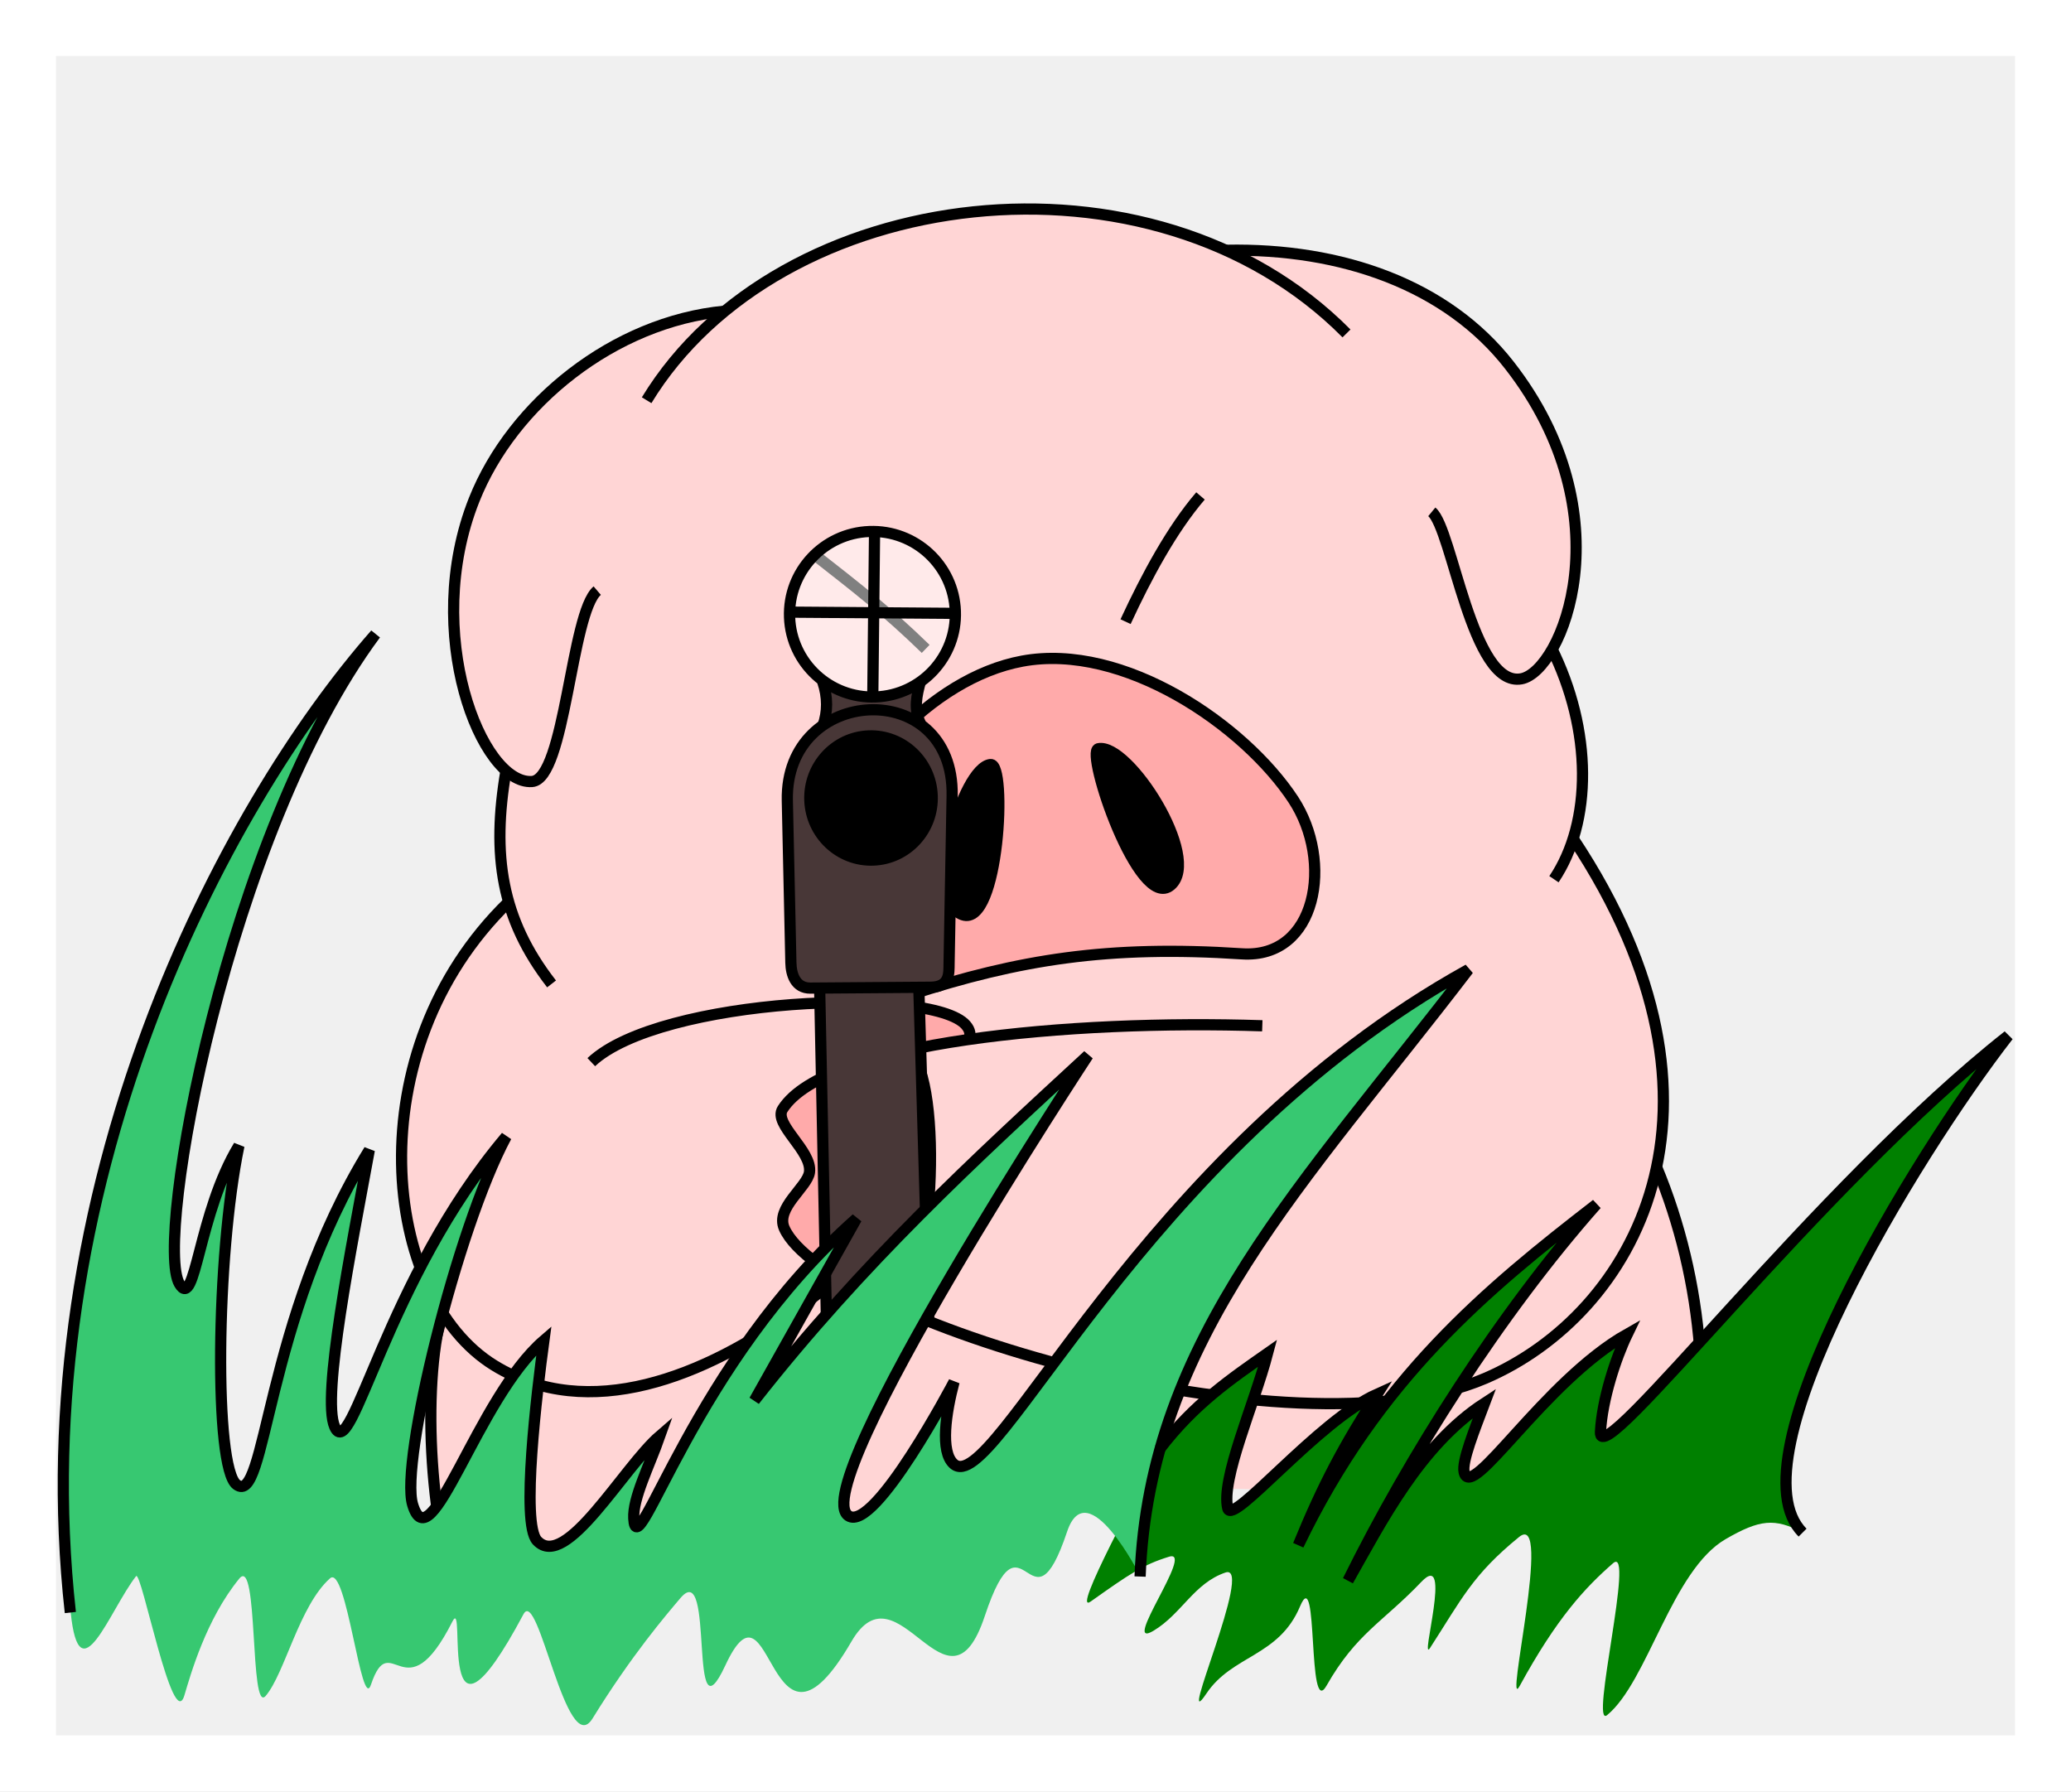
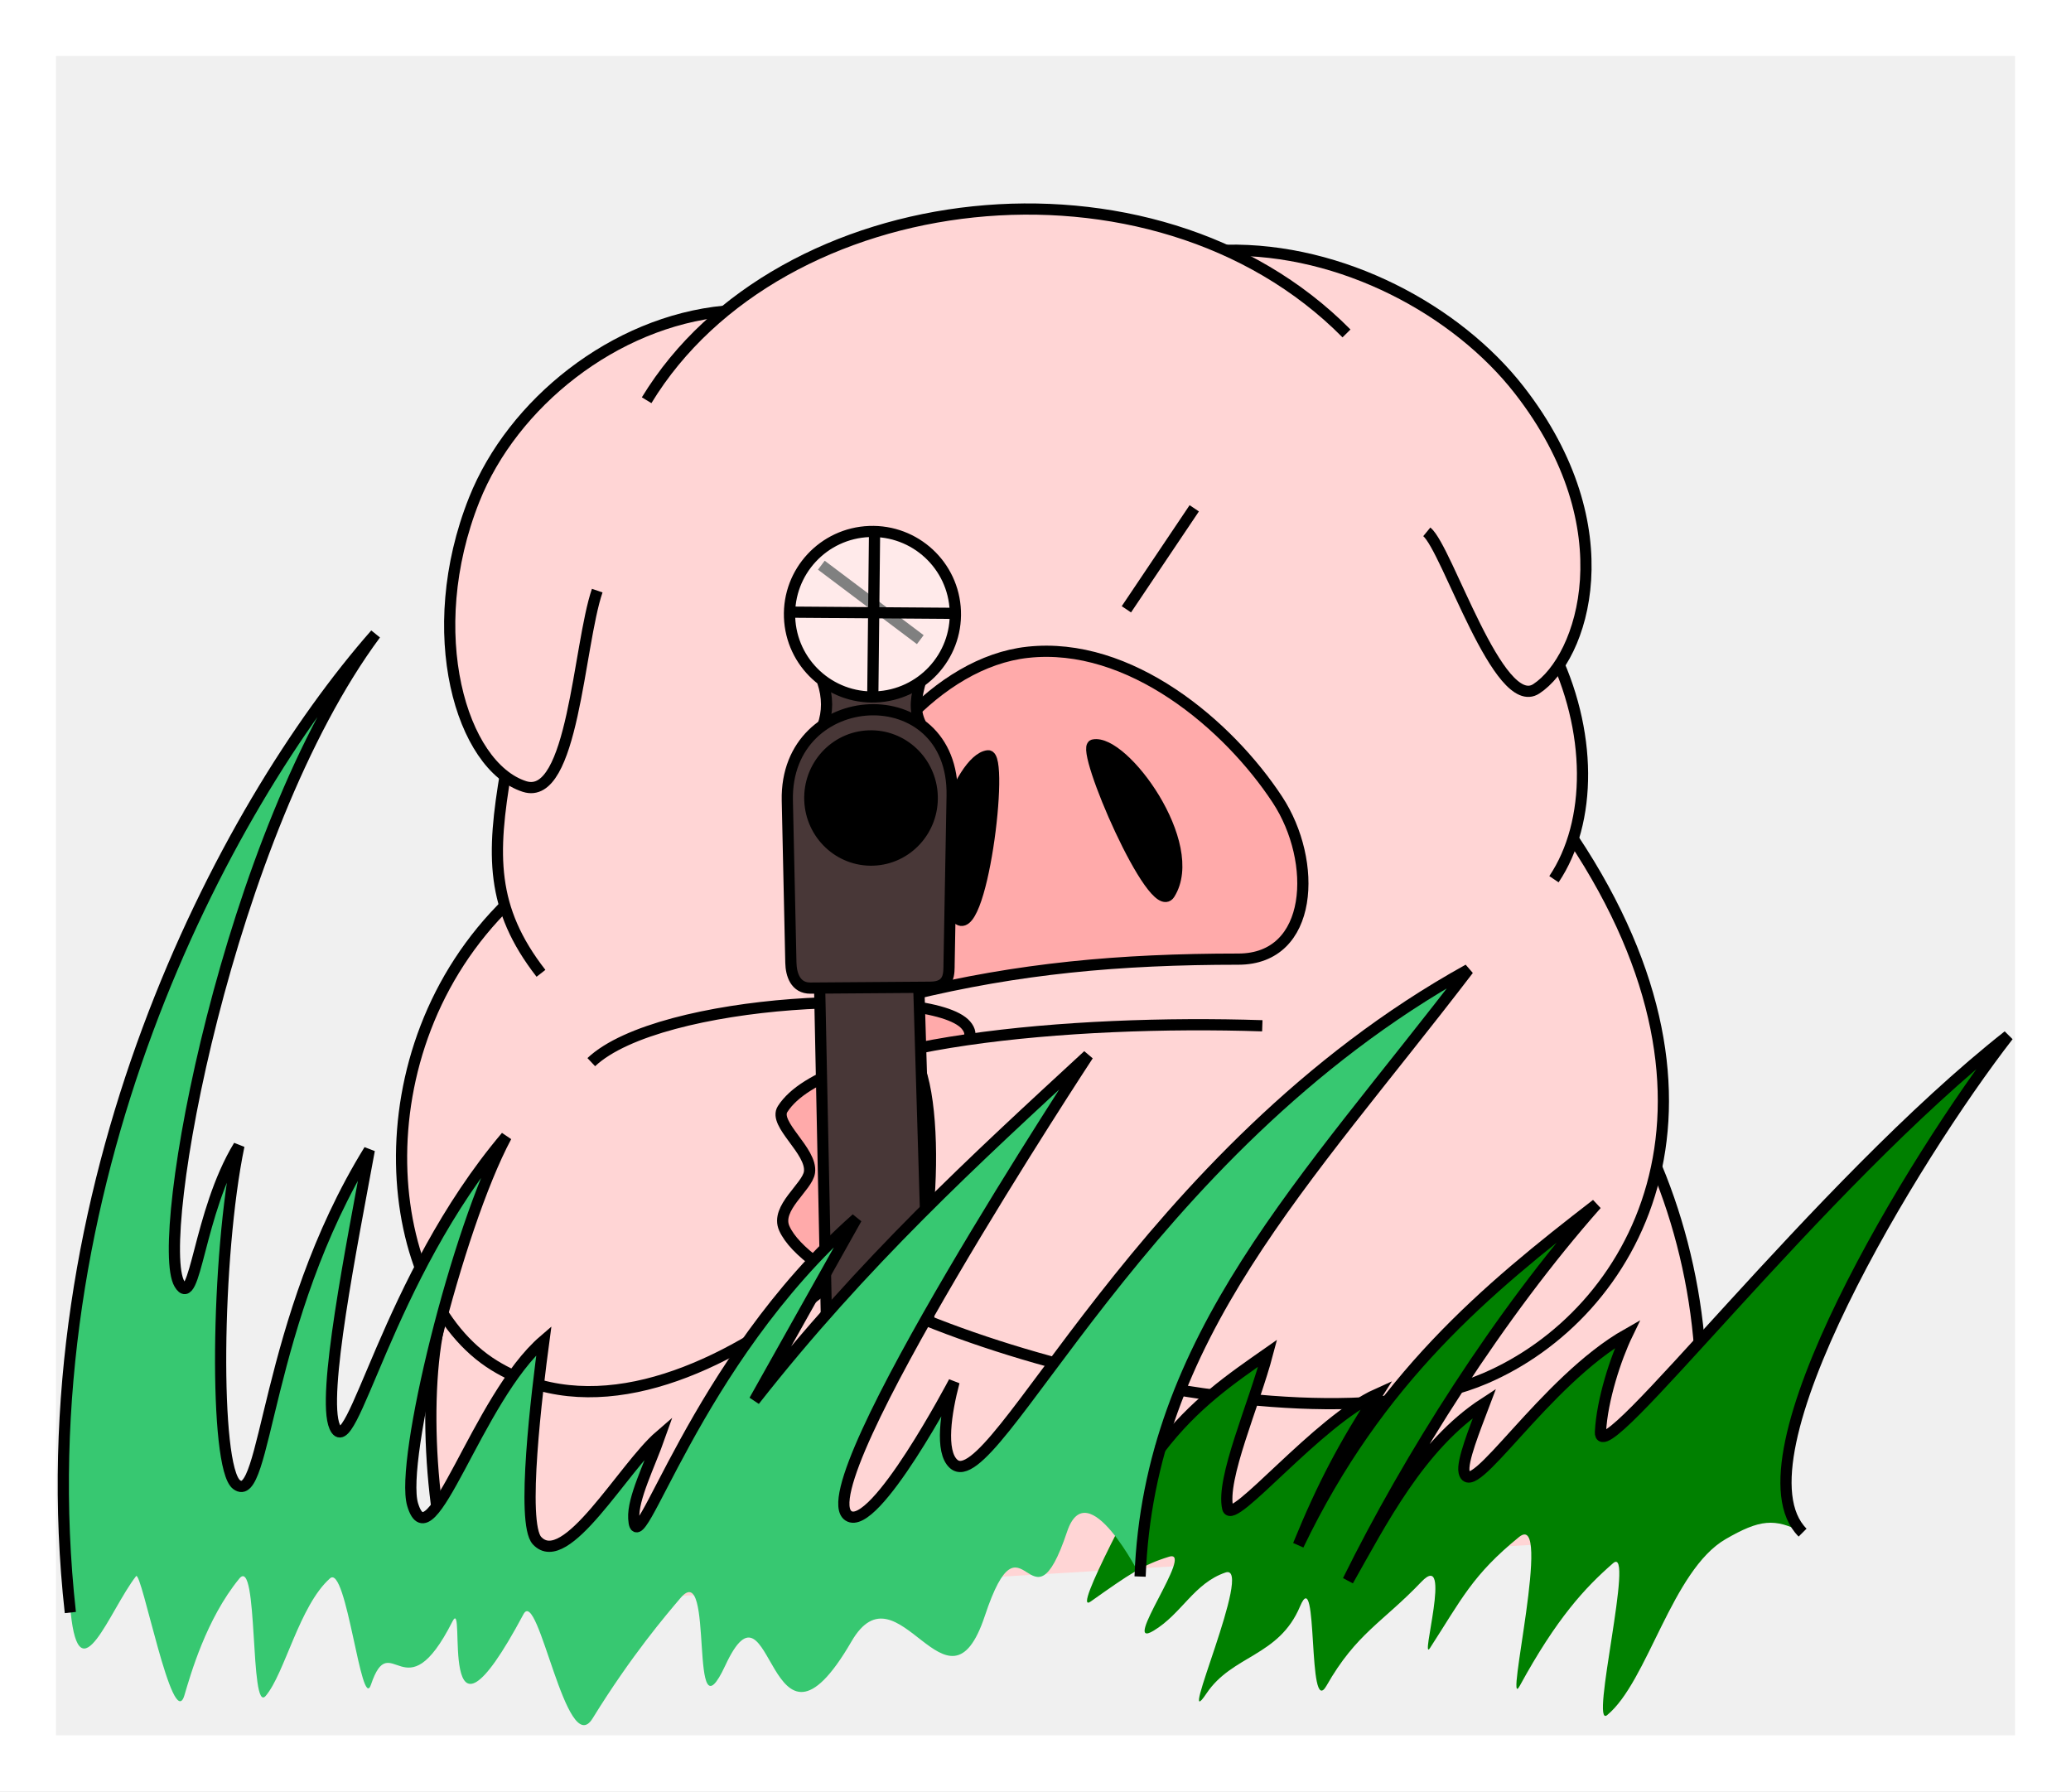
<svg xmlns="http://www.w3.org/2000/svg" width="370" height="320" id="svg2" version="1.1" enable-background="new">
  <defs id="defs4">
    </defs>
  <g id="layer2" style="display:none">
    <path style="fill:none;stroke:#0000ff;stroke-width:1px;stroke-linecap:butt;stroke-linejoin:miter;stroke-opacity:1" d="M 10,310 360,10" id="path3025" />
    <path style="fill:none;stroke:#0000ff;stroke-width:1px;stroke-linecap:butt;stroke-linejoin:miter;stroke-opacity:1" d="M 10,10 360,310" id="path3027" />
    <path style="fill:none;stroke:#ff0000;stroke-width:1px;stroke-linecap:butt;stroke-linejoin:miter;stroke-opacity:1;display:inline" d="m 10,0 0,320" id="path3006" />
    <path style="fill:none;stroke:#ff0000;stroke-width:1px;stroke-linecap:butt;stroke-linejoin:miter;stroke-opacity:1;display:inline" d="m 360,0 0,320" id="path3010" />
    <path style="fill:none;stroke:#ff0000;stroke-width:1px;stroke-linecap:butt;stroke-linejoin:miter;stroke-opacity:1;display:inline" d="M 0,10 370,10" id="path3016" />
    <path transform="translate(84.7158,27.7117)" style="fill:none;stroke:#ff0000;stroke-width:1px;stroke-linecap:butt;stroke-linejoin:miter;stroke-opacity:1;display:inline" d="m -84.716,282.288 370,0" id="path3018" />
  </g>
  <g style="display:inline" id="g3163" transform="translate(84.7158,27.7117)">
-     <path style="fill:#ffd5d5;stroke:none;display:inline" d="m 211.178,180.759 c 8.301,19.898 10.391,44.273 4.3,65.866 C 141.47,232.177 68.497,236.272 -2.185,259.731 -7.77,246.909 -9.518,220.312 -5.686,206.672 60.945,178.937 136.385,167.686 211.178,180.759 z" id="path3366-1" />
-     <path id="path6512-4" d="M 13.819,148.024 C 5.099,134.871 2.746,122.954 5.667,110.04 -1.46,102.812 -7.69,83.121 -0.223,61.671 5.858,44.205 28.889,28.024 44.616,27.87 69.463,8.393 103.873,3.912 134.79,16.86 c 17.631,-0.476 39.755,7.212 49.628,20.283 14.779,19.564 14.247,38.515 8.037,50.939 7.42,13.378 7.291,31.062 0.448,41.26 -31.606,68.03 -180.889,67.95 -179.085,18.683 z" style="fill:#ffd5d5;stroke:none;display:inline" />
-     <path id="path6506" d="M 30.81,43.787 C 54.442,4.942 121.234,-3.13 155.845,31.853" style="fill:none;stroke:#000000;stroke-width:2;stroke-linecap:butt;stroke-linejoin:miter;stroke-opacity:1;display:inline" />
-     <path id="path6508" d="m 134.344,16.998 c 20.734,-0.421 39.466,6.261 50.593,20.52 20.989,26.897 9.379,54.713 2.141,56.035 -8.836,1.615 -12.33,-26.815 -15.992,-29.829" style="fill:none;stroke:#000000;stroke-width:2;stroke-linecap:butt;stroke-linejoin:miter;stroke-opacity:1;display:inline" />
-     <path id="path6510" d="M 44.712,27.882 C 24.973,29.77 6.857,44.345 0.012,61.526 -9.471,85.326 1.301,112.517 10.328,111.898 16.286,111.489 17.282,81.818 21.983,77.797" style="fill:none;stroke:#000000;stroke-width:2;stroke-linecap:butt;stroke-linejoin:miter;stroke-opacity:1;display:inline" />
+     <path id="path6530" d="m -2.186,259.731 c -5.585,-12.821 -7.343,-39.434 -3.511,-53.075 l 18.886,-80.871 174.029,-15.815 24.029,70.808 c 8.301,19.898 10.862,44.689 4.142,65.894" style="fill:#ffd5d5;stroke:#000000;stroke-width:2;stroke-linecap:butt;stroke-linejoin:miter;stroke-opacity:1;display:inline" />
    <path id="path6514-8" d="m 20.986,161.983 c 12.255,-11.546 60.847,-13.644 66.924,-6.623 3.313,3.828 -5.91,6.022 -5.004,8.926 0.943,3.021 5.835,4.2 5.391,7.219 -1.758,11.963 -51.05,65.236 -84.613,44.677 -20.227,-12.391 -24.28,-56.62 3.042,-83.191 z" style="fill:#ffd5d5;stroke:none;display:inline" />
-     <path id="path6512" d="M 13.826,148.056 C 4.77,136.414 3.141,124.958 5.671,110.035" style="fill:none;stroke:#000000;stroke-width:2;stroke-linecap:butt;stroke-linejoin:miter;stroke-opacity:1;display:inline" />
    <path style="fill:#ffaaaa;stroke:none;display:inline" d="m 73.803,192.118 c 4.627,-4.513 13.276,-14.671 14.284,-20.634 0.508,-3.008 -4.449,-4.198 -5.391,-7.219 -0.906,-2.903 8.212,-5.01 5.004,-8.926 -2.577,-3.146 -16.835,-4.702 -22.137,-4.019 -5.373,2.551 -2.752,37.658 8.241,40.798 z" id="path3368-5-6" />
    <path id="path6514" d="m 20.921,162.03 c 12.255,-11.546 60.847,-13.644 66.924,-6.623 3.313,3.828 -5.91,6.022 -5.004,8.926 0.943,3.021 5.835,4.2 5.391,7.219 -1.758,11.963 -51.05,65.236 -84.613,44.677 -20.227,-12.391 -24.829,-56.204 2.493,-82.775" style="fill:none;stroke:#000000;stroke-width:2;stroke-linecap:butt;stroke-linejoin:miter;stroke-opacity:1;display:inline" />
-     <path id="path6516" d="m 97.915,90.393 c -16.414,3.045 -31.759,20.402 -36.766,37.027 -4.968,16.495 4.803,26.461 16.634,22.622 19.522,-6.334 35.466,-8.931 59.382,-7.361 13.425,0.881 16.415,-16.538 9.177,-27.551 C 137.599,101.829 116.014,87.035 97.915,90.393 z" style="fill:#ffaaaa;stroke:#000000;stroke-width:2;stroke-linecap:butt;stroke-linejoin:miter;stroke-opacity:1;display:inline" />
-     <path id="path6518" d="m 116.375,83.344 c 3.785,-8.181 8.308,-16.546 13.387,-22.461" style="fill:none;stroke:#000000;stroke-width:2;stroke-linecap:butt;stroke-linejoin:miter;stroke-opacity:1;display:inline" />
    <path style="fill:none;stroke:#000000;stroke-width:2;stroke-linecap:butt;stroke-linejoin:miter;stroke-opacity:1" d="m 150.293,179.015 c -6.826,4.915 -0.767,39.889 8.289,40.822" id="path3368" transform="translate(-84.7158,-27.7117)" />
    <path id="path6522-5" d="m 196.476,122.117 c 31.978,48.131 10.846,84.997 -15.718,96.395 -34.927,14.986 -118.033,-10.698 -125.229,-26.792 -1.631,-3.647 4.485,-8.321 4.856,-10.973 0.531,-3.799 -6.876,-7.641 -5.155,-10.335 7.686,-12.033 49.783,-16.329 85.567,-14.869 z" style="fill:#ffd5d5;stroke:none;display:inline" />
    <path style="fill:#ffaaaa;stroke:none;display:inline" d="m 75.328,205.797 c -5.758,-2.276 -17.709,-8.869 -19.905,-13.962 -1.582,-3.668 4.485,-8.321 4.856,-10.973 0.531,-3.799 -6.447,-7.411 -5.155,-10.335 1.561,-3.533 14.307,-9.227 22.753,-10.257 6.143,4.025 4.446,43.934 -2.549,45.526 z" id="path3370-2-4" />
    <path id="path6522" d="m 196.351,122.118 c 31.978,48.131 10.846,84.997 -15.718,96.395 -34.927,14.986 -118.033,-10.698 -125.229,-26.792 -1.631,-3.647 4.129,-7.371 4.499,-10.023 0.531,-3.799 -6.519,-8.591 -4.799,-11.285 7.686,-12.033 51.474,-16.019 85.701,-14.879" style="fill:none;stroke:#000000;stroke-width:2;stroke-linecap:butt;stroke-linejoin:miter;stroke-opacity:1;display:inline" />
-     <path id="path6524" d="m 92.247,108.865 c -5.063,0.527 -11.988,24.432 -4.974,26.843 6.51,2.238 7.971,-27.155 4.974,-26.843 z" style="fill:#000000;stroke:#000000;stroke-width:2;stroke-linecap:butt;stroke-linejoin:miter;stroke-opacity:1;display:inline" />
-     <path id="path6526" d="m 111.511,106.043 c -2.4,0.507 7.264,29.23 12.932,24.382 5.664,-4.845 -7.593,-25.511 -12.932,-24.382 z" style="fill:#000000;stroke:#000000;stroke-width:2;stroke-linecap:butt;stroke-linejoin:miter;stroke-opacity:1;display:inline" />
-     <path id="path6530" d="m -5.697,206.656 c -3.832,13.641 -2.074,40.253 3.511,53.075" style="fill:none;stroke:#000000;stroke-width:2;stroke-linecap:butt;stroke-linejoin:miter;stroke-opacity:1;display:inline" />
-     <path style="fill:none;stroke:#000000;stroke-width:2;stroke-linecap:butt;stroke-linejoin:miter;stroke-opacity:1" d="m 60.46,71.119 c 8.356,6.543 13.126,10.224 20.202,17.088" id="path3314" />
-     <path style="fill:none;stroke:#000000;stroke-width:2;stroke-linecap:butt;stroke-linejoin:miter;stroke-opacity:1" d="m 295.963,208.489 c 8.301,19.898 10.862,44.689 4.142,65.894" id="path3366" transform="translate(-84.7158,-27.7117)" />
    <path style="fill:none;stroke:#000000;stroke-width:2;stroke-linecap:butt;stroke-linejoin:miter;stroke-opacity:1" d="m 162.325,187.563 c 6.512,5.547 4.316,44.574 -2.315,45.936" id="path3370" transform="translate(-84.7158,-27.7117)" />
-     <path id="path6520" d="m 192.425,87.952 c 7.41,14.844 7.329,31.202 0.486,41.4" style="fill:none;stroke:#000000;stroke-width:2;stroke-linecap:butt;stroke-linejoin:miter;stroke-opacity:1;display:inline" />
+     <path id="path6512" d="M 11.933,146.163 C 2.877,134.521 3.141,124.958 5.671,110.035 L 29.444,36.51 157.208,26.453 192.425,87.952 c 7.41,14.844 7.329,31.202 0.486,41.4" style="fill:#ffd5d5;stroke:#000000;stroke-width:2;stroke-linecap:butt;stroke-linejoin:miter;stroke-opacity:1;display:inline" />
+     <path id="path6508" d="m 134.344,16.998 c 20.734,-0.421 41.267,10.711 52.378,24.982 19.204,24.666 11.342,47.93 3.034,53.358 -6.743,4.405 -15.9,-25.03 -19.562,-28.044" style="fill:#ffd5d5;stroke:#000000;stroke-width:2;stroke-linecap:butt;stroke-linejoin:miter;stroke-opacity:1;display:inline" />
+     <path id="path6510" d="M 44.712,27.882 C 24.973,29.77 6.857,44.345 0.012,61.526 -9.471,85.326 -2.242,109.191 8.989,112.79 17.682,115.575 18.621,87.619 21.983,77.797" style="fill:#ffd5d5;stroke:#000000;stroke-width:2;stroke-linecap:butt;stroke-linejoin:miter;stroke-opacity:1;display:inline" />
+     <path id="path6516" d="M 98.861,88.815 C 82.763,90.598 68.365,107.955 63.357,124.58 c -4.968,16.495 2.34,28.406 14.426,25.462 19.522,-4.756 37.359,-6.407 58.751,-6.414 13.454,-0.005 14.207,-17.485 6.968,-28.497 -8.742,-13.301 -26.344,-28.341 -44.64,-26.315 z" style="fill:#ffaaaa;stroke:#000000;stroke-width:2;stroke-linecap:butt;stroke-linejoin:miter;stroke-opacity:1;display:inline" />
+     <path id="path6518" d="M 116.522,81.136 128.647,63.092" style="fill:none;stroke:#000000;stroke-width:2;stroke-linecap:butt;stroke-linejoin:miter;stroke-opacity:1;display:inline" />
+     <path id="path6524" d="m 91.801,107.304 c -5.063,0.527 -12.657,20.416 -5.643,28.851 4.401,5.293 8.64,-29.163 5.643,-28.851 z" style="fill:#000000;stroke:#000000;stroke-width:2;stroke-linecap:butt;stroke-linejoin:miter;stroke-opacity:1;display:inline" />
+     <path id="path6526" d="m 110.618,105.374 c -2.4,0.507 10.778,31.073 13.601,26.613 5.603,-8.852 -8.262,-27.742 -13.601,-26.613 z" style="fill:#000000;stroke:#000000;stroke-width:2;stroke-linecap:butt;stroke-linejoin:miter;stroke-opacity:1;display:inline" />
+     <path style="fill:none;stroke:#000000;stroke-width:2;stroke-linecap:butt;stroke-linejoin:miter;stroke-opacity:1" d="M 62.021,73.254 79.7,86.556" id="path3314" />
+     <path id="path6506" d="M 30.81,43.787 C 54.442,4.942 121.234,-3.13 155.845,31.853" style="fill:#ffd5d5;stroke:#000000;stroke-width:2;stroke-linecap:butt;stroke-linejoin:miter;stroke-opacity:1;display:inline" />
  </g>
  <g id="layer3" style="display:inline">
    <path style="fill:#483737;stroke:none;display:inline" d="m 146.964,130.117 c 0.864,-2.46 0.907,-5.094 -0.059,-7.939 5.694,0.899 10.959,4.511 17.522,-0.095 -0.729,2.659 -1.284,5.098 -0.001,7.681 z" id="path3316-9" />
    <path style="fill:#483737;stroke:#000000;stroke-width:2;stroke-linecap:butt;stroke-linejoin:miter;stroke-opacity:1;display:inline" d="m 146.364,172.996 1.291,62.999 18.272,-0.448 -1.883,-62.736" id="path3312" />
    <path d="m 248.554,113.929 a 17.528,17.718 0 1 1 -35.056,0 17.528,17.718 0 1 1 35.056,0 z" id="path6528" style="fill:#ffffff;fill-opacity:0.502;stroke:#000000;stroke-width:2.381;display:inline" transform="matrix(0.8447474,-0.03183572,0.03142957,0.8339702,-42.86962,22.06533)" />
    <path style="fill:#483737;stroke:#000000;stroke-width:2;stroke-linecap:butt;stroke-linejoin:miter;stroke-opacity:1;display:inline" d="m 140.661,143.011 c -0.453,-20.677 29.835,-22.255 29.446,-0.869 l -0.546,29.972 c -0.031,1.724 0.197,4.22 -3.323,4.245 l -21.442,0.157 c -2.692,0.02 -3.454,-2.433 -3.5,-4.533 z" id="path3310" />
    <path style="fill:none;stroke:#000000;stroke-width:2;stroke-linecap:butt;stroke-linejoin:miter;stroke-opacity:1;display:inline" d="m 146.958,121.717 c 0.965,2.845 0.922,5.478 0.059,7.939" id="path3316" />
    <path style="fill:none;stroke:#000000;stroke-width:2;stroke-linecap:butt;stroke-linejoin:miter;stroke-opacity:1;display:inline" d="m 164.479,121.622 c -0.729,2.659 -1.284,5.098 -0.001,7.681" id="path3318" />
    <path transform="matrix(0.6732597,-0.02537292,0.02537292,0.6732597,1.615368,33.95501)" d="m 238.576,169.683 a 16.234,16.47 0 1 1 -32.469,0 16.234,16.47 0 1 1 32.469,0 z" id="path6532" style="fill:#000000;stroke:#000000;stroke-width:2.969;display:inline" />
    <path style="fill:none;stroke:#000000;stroke-width:2;stroke-linecap:butt;stroke-linejoin:miter;stroke-opacity:1" d="m 156.247,95.001 -0.317,29.406" id="path4334" />
    <path style="fill:none;stroke:#000000;stroke-width:2;stroke-linecap:butt;stroke-linejoin:miter;stroke-opacity:1" d="m 141.112,109.352 29.418,0.218" id="path4336" />
  </g>
  <g id="layer1" style="display:inline">
    <path id="path6536-1" d="m 207.189,258.868 c 4.503,-9.165 12.812,-12.6 19.303,-17.142 -2.435,9.262 -8.383,22.476 -7.125,27.71 0.784,3.263 16.121,-15.672 26.673,-20.399 -5.923,9.207 -9.659,16.176 -14.065,26.964 14.33,-29.803 33.655,-45.727 53.262,-60.871 -17.272,19.514 -33.563,45.272 -44.385,67.212 5.861,-10.305 12.824,-24.197 24.396,-31.7 -1.824,4.821 -4.073,10.411 -3.657,12.303 1.226,5.581 14.254,-16.21 29.171,-24.652 -2.052,4.236 -4.527,11.739 -4.81,17.527 -0.38,7.774 38.852,-44.047 72.838,-70.808 -16.805,21.663 -49.726,75.745 -36.725,88.761 -4.984,-2.629 -7.685,-2.34 -13.762,1.174 -9.613,5.56 -13.913,25.467 -21.172,31.438 -3.204,2.636 5.048,-30.607 1.056,-27.129 -5.006,4.361 -10.076,9.818 -16.684,21.927 -2.862,5.246 5.981,-31.573 -0.12,-26.604 -8.322,6.778 -10.259,11.101 -15.887,19.803 -1.939,2.998 4.143,-17.785 -1.567,-11.792 -6.88,7.221 -11.615,9.186 -16.94,18.548 -3.474,6.108 -1.396,-22.106 -4.715,-14.197 -3.794,9.043 -12.099,8.658 -16.74,15.594 -5.603,8.373 8.644,-23.407 3.403,-21.619 -5.635,1.923 -7.795,7.36 -12.84,10.395 -6.104,3.672 7.504,-14.67 2.766,-13.219 -4.65,1.425 -7.102,3.115 -14.005,8.006 -3.652,2.587 8.999,-20.447 12.332,-27.23 z" style="fill:#008000;stroke:none;display:inline" />
    <path id="path6534-7" d="M 12.629,288.046 C 4.886,212.055 39.794,144.36 67.143,113.266 c -26.482,35.718 -39.633,108.362 -35.017,116.077 2.898,4.844 3.296,-12.645 10.621,-24.687 -4.109,19.776 -4.445,57.462 -0.429,60.524 5.379,4.101 4.882,-29.224 23.723,-59.75 -3.17,17.286 -8.553,44.04 -6.184,49.433 3.036,6.908 9.114,-26.418 30.65,-51.857 -8.869,16.597 -19.006,58.082 -16.729,65.743 3.238,10.894 11.469,-18.989 23.453,-29.303 -1.232,9.171 -4.124,32.659 -1.222,35.759 5.142,5.492 15.376,-13.055 21.951,-18.724 -1.911,5.413 -4.872,11.15 -4.672,14.761 0.52,9.418 10.648,-27.867 39.788,-53.579 l -18.23,32.496 c 19.384,-24.699 39.327,-42.968 59.603,-61.663 0,0 -50.672,77.093 -42.8,82.271 4.683,3.08 18.864,-23.936 18.864,-23.936 -1.46,5.49 -2.524,12.485 -0.079,14.663 7.224,6.436 33.25,-55.817 91.964,-88.307 -29.069,38.026 -57.061,65.71 -58.65,108.428 0,0 -9.472,-18.842 -13.106,-7.99 -6.584,19.661 -7.872,-5.467 -14.697,15.049 -6.651,19.992 -15.468,-9.838 -23.824,4.562 -15.018,25.879 -14.023,-14.033 -22.546,4.294 -6.74,14.493 -1.782,-19.397 -8.002,-12.058 -2.566,3.028 -8.746,10.226 -15.707,21.514 -4.674,7.58 -9.693,-23.584 -12.339,-18.628 -15.899,29.791 -10.054,-3.911 -12.702,1.319 -8.545,16.881 -11.006,0.732 -14.551,11.278 -1.722,5.122 -4.371,-21.62 -7.317,-18.997 -5.487,4.884 -8.07,16.968 -11.479,20.988 -2.918,3.442 -1.265,-25.173 -4.724,-20.949 -5.943,7.258 -8.726,17.228 -9.809,20.855 -2.071,6.934 -7.684,-22.51 -8.64,-21.28 -4.73,6.084 -10.129,21.648 -11.675,6.472 z" style="fill:#37c871;stroke:none;display:inline" />
    <path transform="translate(84.7158,27.7117)" id="path6534" d="m -72.148,260.352 c -8.423,-75.766 27.165,-143.686 54.514,-174.78 -26.482,35.718 -39.633,108.362 -35.017,116.077 2.898,4.844 3.296,-12.645 10.621,-24.687 -4.109,19.776 -4.445,57.462 -0.429,60.524 5.379,4.101 4.882,-29.224 23.723,-59.75 -3.17,17.286 -8.553,44.04 -6.184,49.433 3.036,6.908 9.114,-26.418 30.65,-51.857 -8.869,16.597 -19.006,58.082 -16.729,65.743 3.238,10.894 11.469,-18.989 23.453,-29.303 -1.232,9.171 -4.124,32.659 -1.222,35.759 5.142,5.492 15.376,-13.055 21.951,-18.724 -1.911,5.413 -4.872,11.15 -4.672,14.761 0.52,9.418 10.648,-27.867 39.788,-53.579 L 50.069,222.466 c 19.385,-24.699 39.327,-42.968 59.603,-61.663 0,0 -50.672,77.093 -42.8,82.271 4.683,3.08 18.864,-23.936 18.864,-23.936 -1.46,5.49 -2.524,12.485 -0.079,14.663 7.224,6.436 33.25,-55.817 91.964,-88.307 -29.069,38.026 -57.061,65.71 -58.65,108.428" style="fill:none;stroke:#000000;stroke-width:2;stroke-linecap:butt;stroke-linejoin:miter;stroke-opacity:1;display:inline" />
    <path transform="translate(84.7158,27.7117)" id="path6536" d="m 122.455,231.171 c 6.194,-8.119 12.812,-12.6 19.303,-17.142 -2.435,9.262 -8.383,22.476 -7.125,27.71 0.784,3.263 16.121,-15.672 26.673,-20.399 -5.923,9.207 -9.659,16.176 -14.065,26.964 14.33,-29.803 33.655,-45.727 53.262,-60.871 -17.272,19.514 -33.563,45.272 -44.385,67.212 5.861,-10.305 12.824,-24.197 24.396,-31.7 -1.824,4.821 -4.073,10.411 -3.657,12.303 1.226,5.581 14.254,-16.21 29.171,-24.652 -2.052,4.236 -4.527,11.739 -4.81,17.527 -0.38,7.774 38.852,-44.047 72.838,-70.808 -16.805,21.663 -49.726,75.745 -36.725,88.761" style="fill:none;stroke:#000000;stroke-width:2;stroke-linecap:butt;stroke-linejoin:miter;stroke-opacity:1;display:inline" />
  </g>
  <g id="layer7" style="display:inline">
    <path style="fill:#ffffff;stroke:none;display:inline" d="m 0,0 0,320 370,0 0,-320 -10,10 0,300 -350,0 0,-300 350,0 10,-10 z" id="path21072" />
  </g>
</svg>
